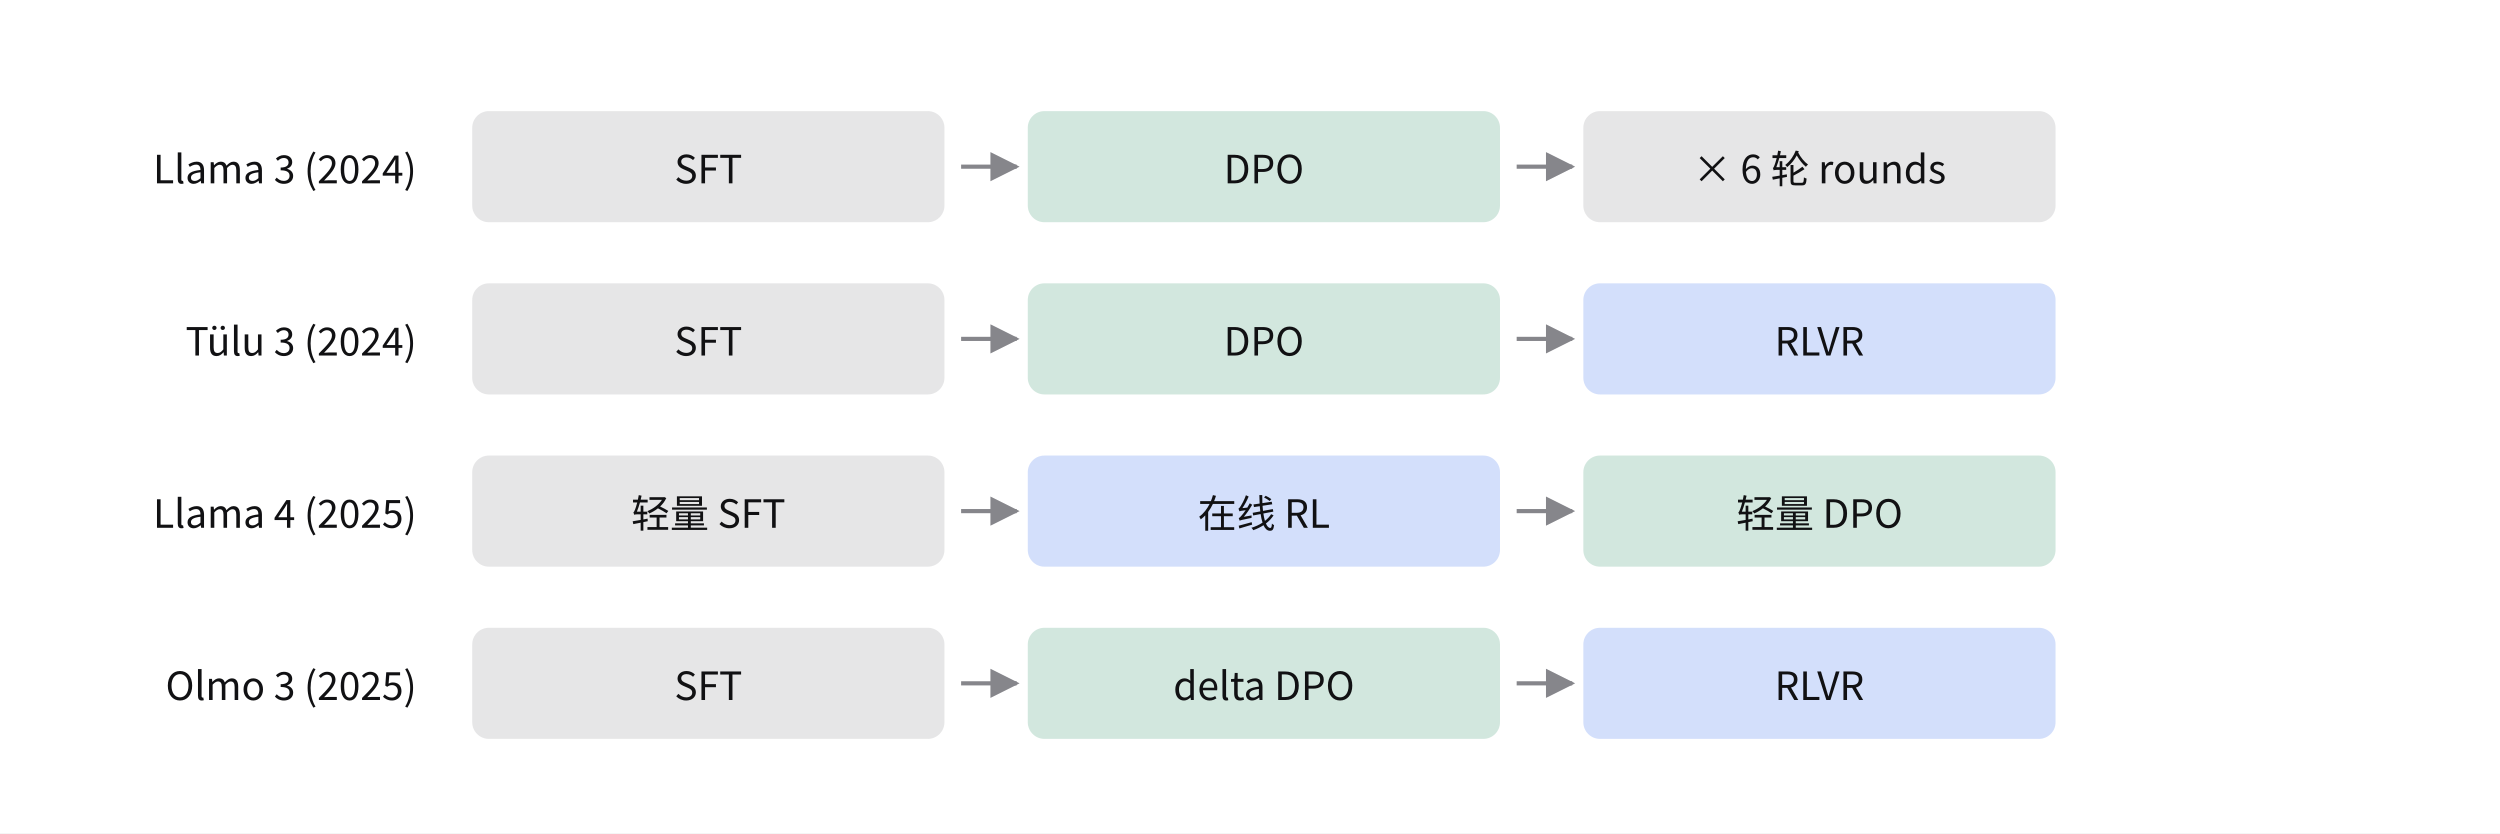
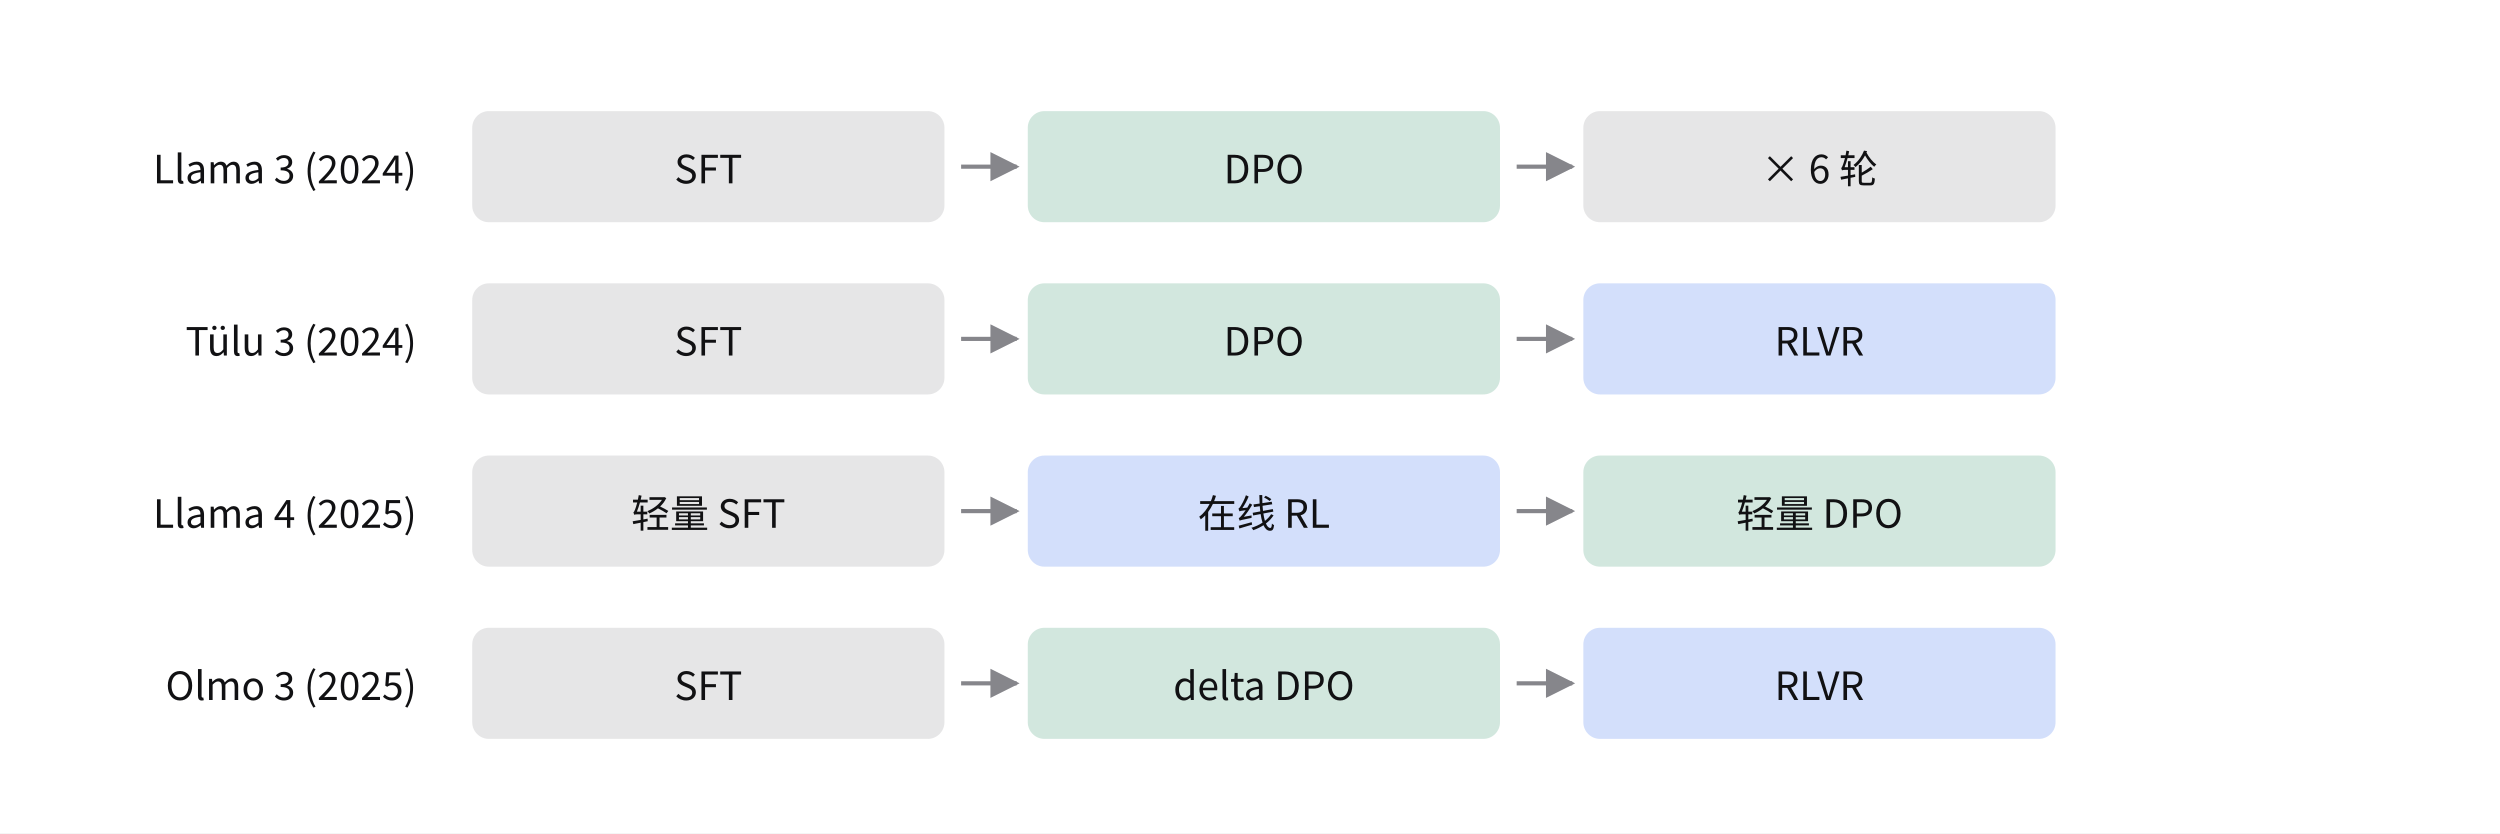
<svg xmlns="http://www.w3.org/2000/svg" width="900" height="300" viewBox="0 0 900 300" role="img">
  <defs>
    <marker id="arrow-111113" viewBox="0 0 10 10" refX="9" refY="5" markerWidth="7" markerHeight="7" orient="auto-start-reverse">
      <path d="M0 0 L10 5 L0 10 z" fill="#111113" />
    </marker>
    <marker id="arrow-86868B" viewBox="0 0 10 10" refX="9" refY="5" markerWidth="7" markerHeight="7" orient="auto-start-reverse">
      <path d="M0 0 L10 5 L0 10 z" fill="#86868B" />
    </marker>
    <marker id="arrow-E6E6EA" viewBox="0 0 10 10" refX="9" refY="5" markerWidth="7" markerHeight="7" orient="auto-start-reverse">
      <path d="M0 0 L10 5 L0 10 z" fill="#E6E6EA" />
    </marker>
    <marker id="arrow-2563EB" viewBox="0 0 10 10" refX="9" refY="5" markerWidth="7" markerHeight="7" orient="auto-start-reverse">
      <path d="M0 0 L10 5 L0 10 z" fill="#2563EB" />
    </marker>
    <marker id="arrow-B8860B" viewBox="0 0 10 10" refX="9" refY="5" markerWidth="7" markerHeight="7" orient="auto-start-reverse">
      <path d="M0 0 L10 5 L0 10 z" fill="#B8860B" />
    </marker>
    <marker id="arrow-E4572E" viewBox="0 0 10 10" refX="9" refY="5" markerWidth="7" markerHeight="7" orient="auto-start-reverse">
      <path d="M0 0 L10 5 L0 10 z" fill="#E4572E" />
    </marker>
    <marker id="arrow-1F8A5B" viewBox="0 0 10 10" refX="9" refY="5" markerWidth="7" markerHeight="7" orient="auto-start-reverse">
      <path d="M0 0 L10 5 L0 10 z" fill="#1F8A5B" />
    </marker>
    <marker id="arrow-7C3AED" viewBox="0 0 10 10" refX="9" refY="5" markerWidth="7" markerHeight="7" orient="auto-start-reverse">
      <path d="M0 0 L10 5 L0 10 z" fill="#7C3AED" />
    </marker>
    <marker id="arrow-0D9488" viewBox="0 0 10 10" refX="9" refY="5" markerWidth="7" markerHeight="7" orient="auto-start-reverse">
      <path d="M0 0 L10 5 L0 10 z" fill="#0D9488" />
    </marker>
    <marker id="arrow-FFFFFF" viewBox="0 0 10 10" refX="9" refY="5" markerWidth="7" markerHeight="7" orient="auto-start-reverse">
      <path d="M0 0 L10 5 L0 10 z" fill="#FFFFFF" />
    </marker>
    <marker id="arrow-F5F5F7" viewBox="0 0 10 10" refX="9" refY="5" markerWidth="7" markerHeight="7" orient="auto-start-reverse">
      <path d="M0 0 L10 5 L0 10 z" fill="#F5F5F7" />
    </marker>
  </defs>
  <rect width="100%" height="100%" fill="#FFFFFF" />
  <text x="150.0" y="66.0" text-anchor="end" style="font-family: 'PingFang SC', 'Hiragino Sans GB', 'Noto Sans CJK SC', 'Helvetica Neue', Helvetica, Arial, sans-serif; font-size: 14px; fill: #111113; font-weight: normal">Llama 3 (2024)</text>
  <rect x="170.0" y="40.0" width="170.0" height="40.0" rx="6" fill="#86868B" fill-opacity="0.2" stroke="#86868B" stroke-width="0" />
  <text x="255.0" y="66.0" text-anchor="middle" style="font-family: 'PingFang SC', 'Hiragino Sans GB', 'Noto Sans CJK SC', 'Helvetica Neue', Helvetica, Arial, sans-serif; font-size: 14px; fill: #111113; font-weight: normal">SFT</text>
  <rect x="370.0" y="40.0" width="170.0" height="40.0" rx="6" fill="#1F8A5B" fill-opacity="0.2" stroke="#1F8A5B" stroke-width="0" />
  <text x="455.0" y="66.0" text-anchor="middle" style="font-family: 'PingFang SC', 'Hiragino Sans GB', 'Noto Sans CJK SC', 'Helvetica Neue', Helvetica, Arial, sans-serif; font-size: 14px; fill: #111113; font-weight: normal">DPO</text>
  <line x1="346.0" y1="60.0" x2="366.0" y2="60.0" stroke="#86868B" stroke-width="1.5" stroke-opacity="1.0" marker-end="url(#arrow-86868B)" />
  <rect x="570.0" y="40.0" width="170.0" height="40.0" rx="6" fill="#86868B" fill-opacity="0.2" stroke="#86868B" stroke-width="0" />
-   <text x="655.0" y="66.0" text-anchor="middle" style="font-family: 'PingFang SC', 'Hiragino Sans GB', 'Noto Sans CJK SC', 'Helvetica Neue', Helvetica, Arial, sans-serif; font-size: 14px; fill: #111113; font-weight: normal">× 6 轮 rounds</text>
+   <text x="655.0" y="66.0" text-anchor="middle" style="font-family: 'PingFang SC', 'Hiragino Sans GB', 'Noto Sans CJK SC', 'Helvetica Neue', Helvetica, Arial, sans-serif; font-size: 14px; fill: #111113; font-weight: normal">× 6 轮</text>
  <line x1="546.0" y1="60.0" x2="566.0" y2="60.0" stroke="#86868B" stroke-width="1.5" stroke-opacity="1.0" marker-end="url(#arrow-86868B)" />
  <text x="150.0" y="128.0" text-anchor="end" style="font-family: 'PingFang SC', 'Hiragino Sans GB', 'Noto Sans CJK SC', 'Helvetica Neue', Helvetica, Arial, sans-serif; font-size: 14px; fill: #111113; font-weight: normal">Tülu 3 (2024)</text>
  <rect x="170.0" y="102.0" width="170.0" height="40.0" rx="6" fill="#86868B" fill-opacity="0.2" stroke="#86868B" stroke-width="0" />
  <text x="255.0" y="128.0" text-anchor="middle" style="font-family: 'PingFang SC', 'Hiragino Sans GB', 'Noto Sans CJK SC', 'Helvetica Neue', Helvetica, Arial, sans-serif; font-size: 14px; fill: #111113; font-weight: normal">SFT</text>
  <rect x="370.0" y="102.0" width="170.0" height="40.0" rx="6" fill="#1F8A5B" fill-opacity="0.2" stroke="#1F8A5B" stroke-width="0" />
  <text x="455.0" y="128.0" text-anchor="middle" style="font-family: 'PingFang SC', 'Hiragino Sans GB', 'Noto Sans CJK SC', 'Helvetica Neue', Helvetica, Arial, sans-serif; font-size: 14px; fill: #111113; font-weight: normal">DPO</text>
  <line x1="346.0" y1="122.0" x2="366.0" y2="122.0" stroke="#86868B" stroke-width="1.5" stroke-opacity="1.0" marker-end="url(#arrow-86868B)" />
  <rect x="570.0" y="102.0" width="170.0" height="40.0" rx="6" fill="#2563EB" fill-opacity="0.2" stroke="#2563EB" stroke-width="0" />
  <text x="655.0" y="128.0" text-anchor="middle" style="font-family: 'PingFang SC', 'Hiragino Sans GB', 'Noto Sans CJK SC', 'Helvetica Neue', Helvetica, Arial, sans-serif; font-size: 14px; fill: #111113; font-weight: normal">RLVR</text>
  <line x1="546.0" y1="122.0" x2="566.0" y2="122.0" stroke="#86868B" stroke-width="1.5" stroke-opacity="1.0" marker-end="url(#arrow-86868B)" />
  <text x="150.0" y="190.0" text-anchor="end" style="font-family: 'PingFang SC', 'Hiragino Sans GB', 'Noto Sans CJK SC', 'Helvetica Neue', Helvetica, Arial, sans-serif; font-size: 14px; fill: #111113; font-weight: normal">Llama 4 (2025)</text>
  <rect x="170.0" y="164.0" width="170.0" height="40.0" rx="6" fill="#86868B" fill-opacity="0.2" stroke="#86868B" stroke-width="0" />
  <text x="255.0" y="190.0" text-anchor="middle" style="font-family: 'PingFang SC', 'Hiragino Sans GB', 'Noto Sans CJK SC', 'Helvetica Neue', Helvetica, Arial, sans-serif; font-size: 14px; fill: #111113; font-weight: normal">轻量 SFT</text>
  <rect x="370.0" y="164.0" width="170.0" height="40.0" rx="6" fill="#2563EB" fill-opacity="0.2" stroke="#2563EB" stroke-width="0" />
  <text x="455.0" y="190.0" text-anchor="middle" style="font-family: 'PingFang SC', 'Hiragino Sans GB', 'Noto Sans CJK SC', 'Helvetica Neue', Helvetica, Arial, sans-serif; font-size: 14px; fill: #111113; font-weight: normal">在线 RL</text>
  <line x1="346.0" y1="184.0" x2="366.0" y2="184.0" stroke="#86868B" stroke-width="1.5" stroke-opacity="1.0" marker-end="url(#arrow-86868B)" />
  <rect x="570.0" y="164.0" width="170.0" height="40.0" rx="6" fill="#1F8A5B" fill-opacity="0.2" stroke="#1F8A5B" stroke-width="0" />
  <text x="655.0" y="190.0" text-anchor="middle" style="font-family: 'PingFang SC', 'Hiragino Sans GB', 'Noto Sans CJK SC', 'Helvetica Neue', Helvetica, Arial, sans-serif; font-size: 14px; fill: #111113; font-weight: normal">轻量 DPO</text>
  <line x1="546.0" y1="184.0" x2="566.0" y2="184.0" stroke="#86868B" stroke-width="1.5" stroke-opacity="1.0" marker-end="url(#arrow-86868B)" />
  <text x="150.0" y="252.0" text-anchor="end" style="font-family: 'PingFang SC', 'Hiragino Sans GB', 'Noto Sans CJK SC', 'Helvetica Neue', Helvetica, Arial, sans-serif; font-size: 14px; fill: #111113; font-weight: normal">Olmo 3 (2025)</text>
  <rect x="170.0" y="226.0" width="170.0" height="40.0" rx="6" fill="#86868B" fill-opacity="0.2" stroke="#86868B" stroke-width="0" />
  <text x="255.0" y="252.0" text-anchor="middle" style="font-family: 'PingFang SC', 'Hiragino Sans GB', 'Noto Sans CJK SC', 'Helvetica Neue', Helvetica, Arial, sans-serif; font-size: 14px; fill: #111113; font-weight: normal">SFT</text>
  <rect x="370.0" y="226.0" width="170.0" height="40.0" rx="6" fill="#1F8A5B" fill-opacity="0.2" stroke="#1F8A5B" stroke-width="0" />
  <text x="455.0" y="252.0" text-anchor="middle" style="font-family: 'PingFang SC', 'Hiragino Sans GB', 'Noto Sans CJK SC', 'Helvetica Neue', Helvetica, Arial, sans-serif; font-size: 14px; fill: #111113; font-weight: normal">delta DPO</text>
  <line x1="346.0" y1="246.0" x2="366.0" y2="246.0" stroke="#86868B" stroke-width="1.5" stroke-opacity="1.0" marker-end="url(#arrow-86868B)" />
  <rect x="570.0" y="226.0" width="170.0" height="40.0" rx="6" fill="#2563EB" fill-opacity="0.2" stroke="#2563EB" stroke-width="0" />
  <text x="655.0" y="252.0" text-anchor="middle" style="font-family: 'PingFang SC', 'Hiragino Sans GB', 'Noto Sans CJK SC', 'Helvetica Neue', Helvetica, Arial, sans-serif; font-size: 14px; fill: #111113; font-weight: normal">RLVR</text>
  <line x1="546.0" y1="246.0" x2="566.0" y2="246.0" stroke="#86868B" stroke-width="1.5" stroke-opacity="1.0" marker-end="url(#arrow-86868B)" />
</svg>
